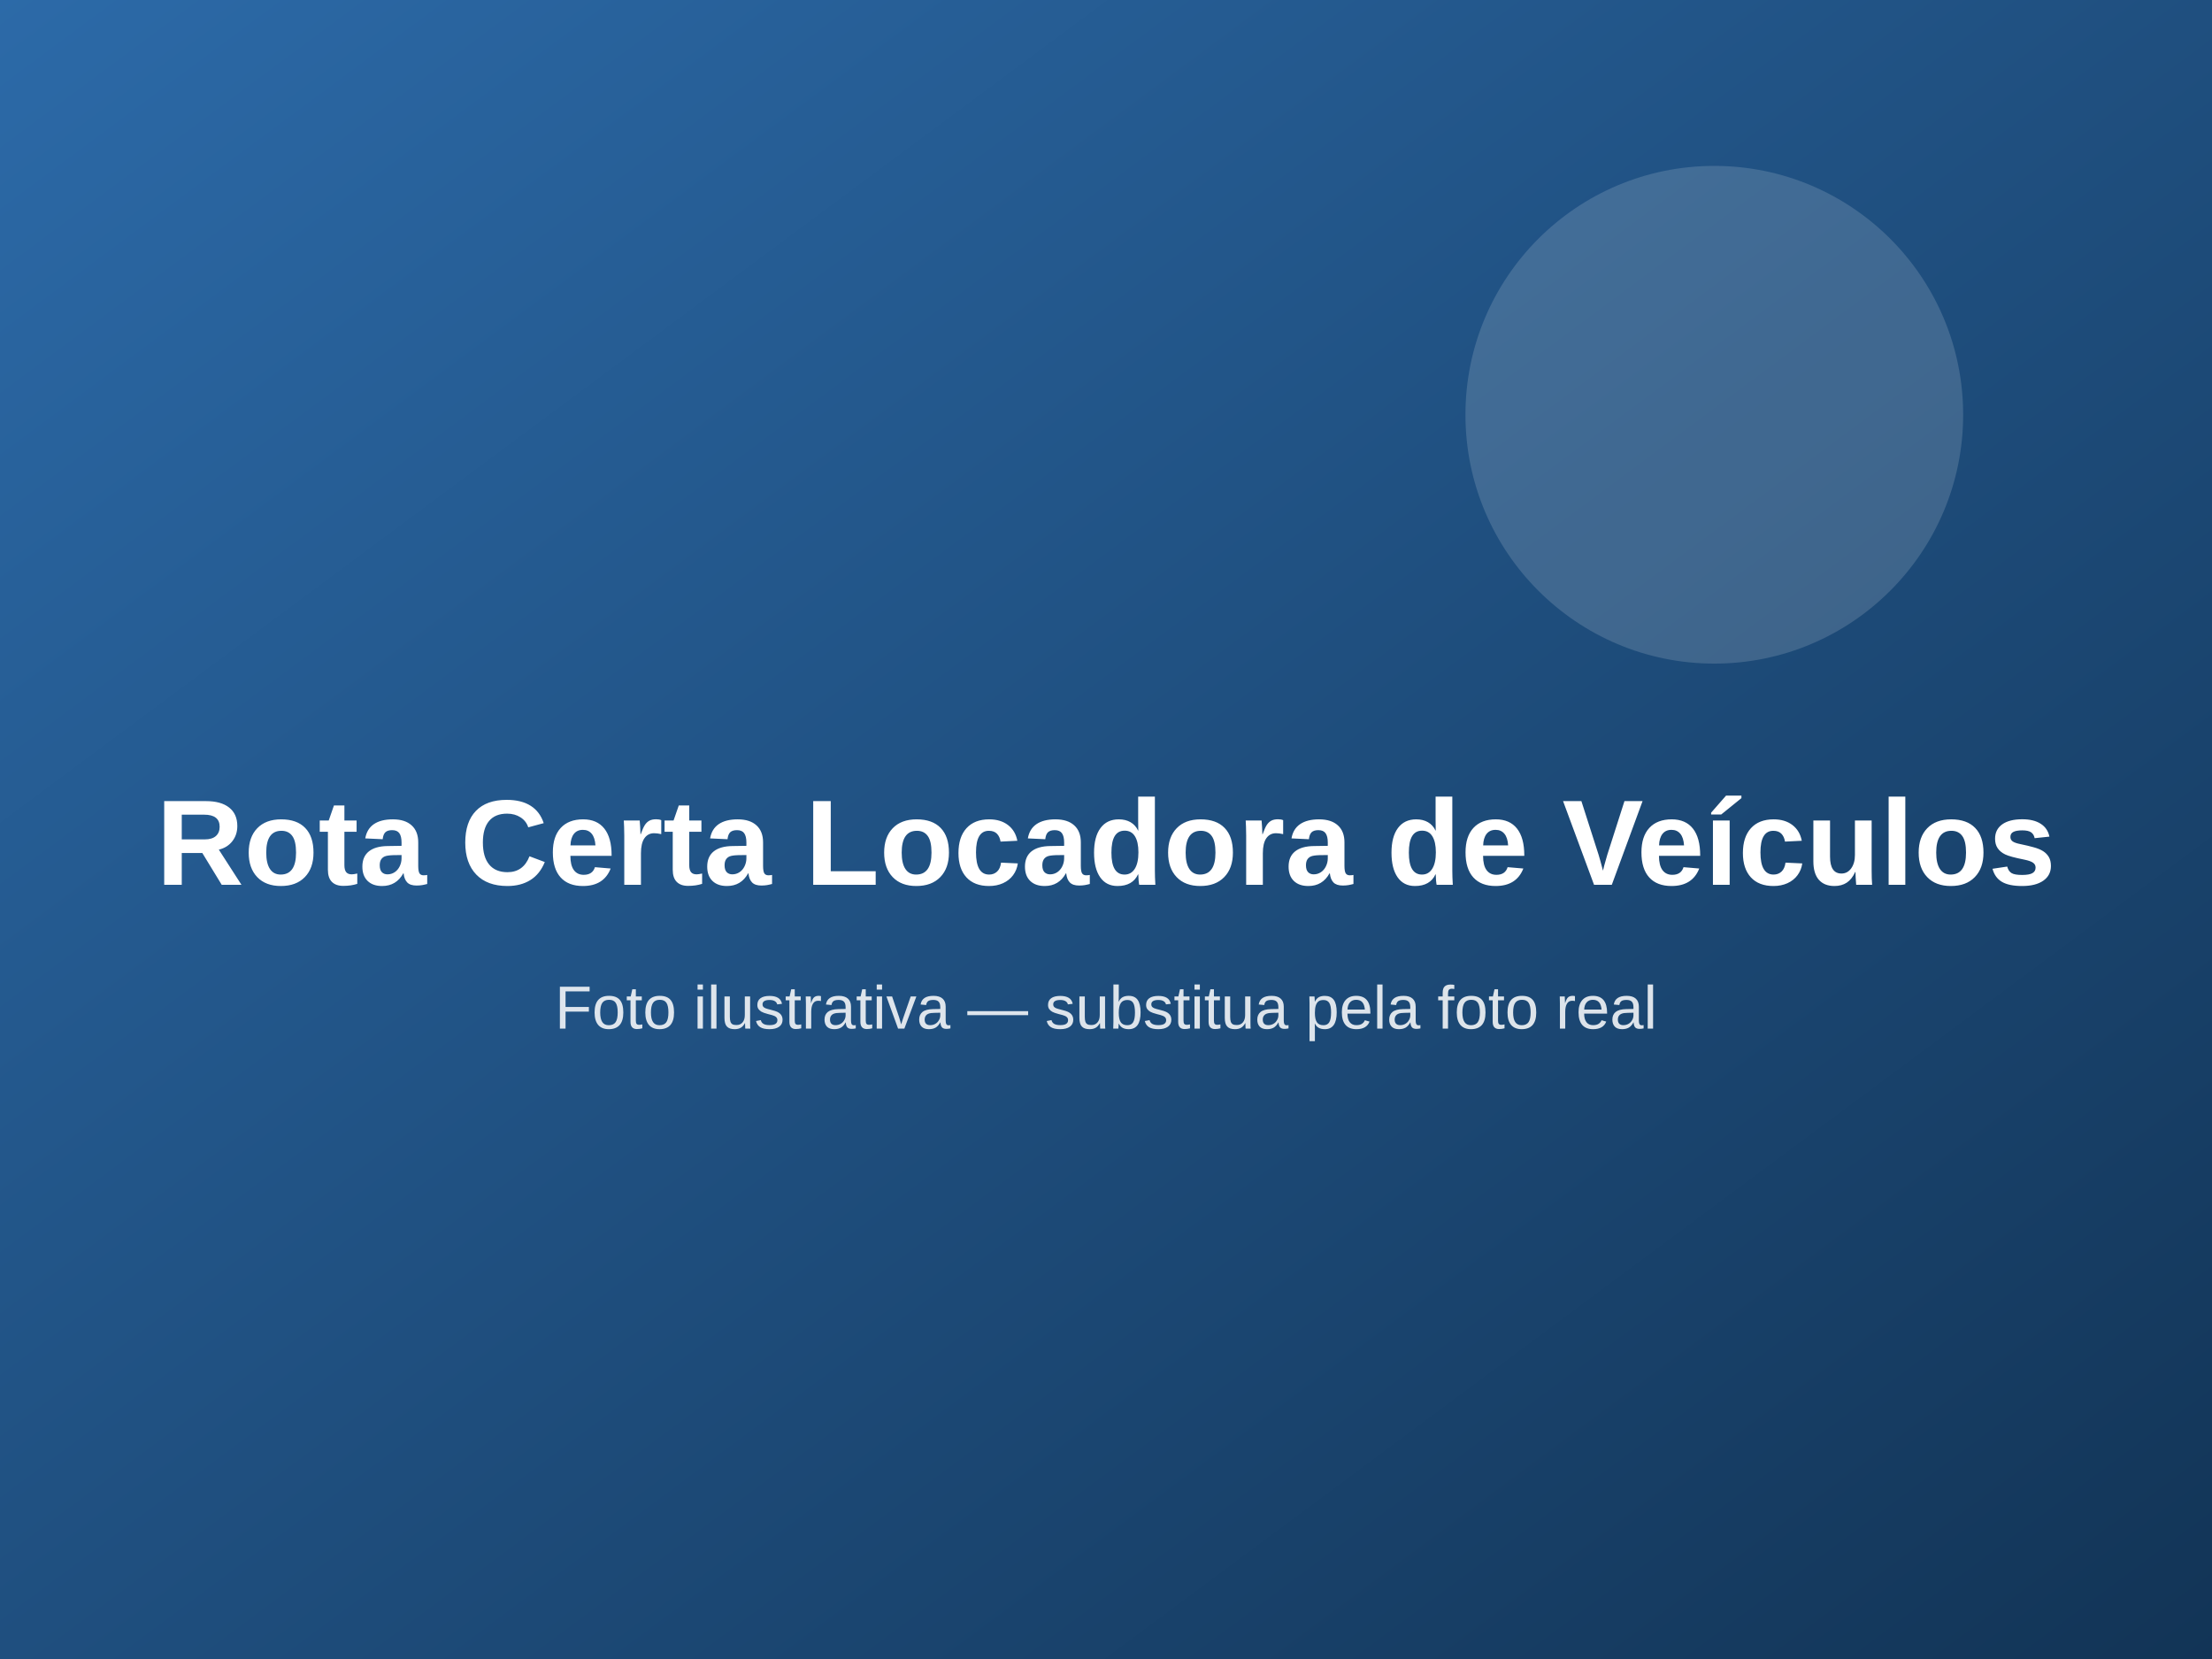
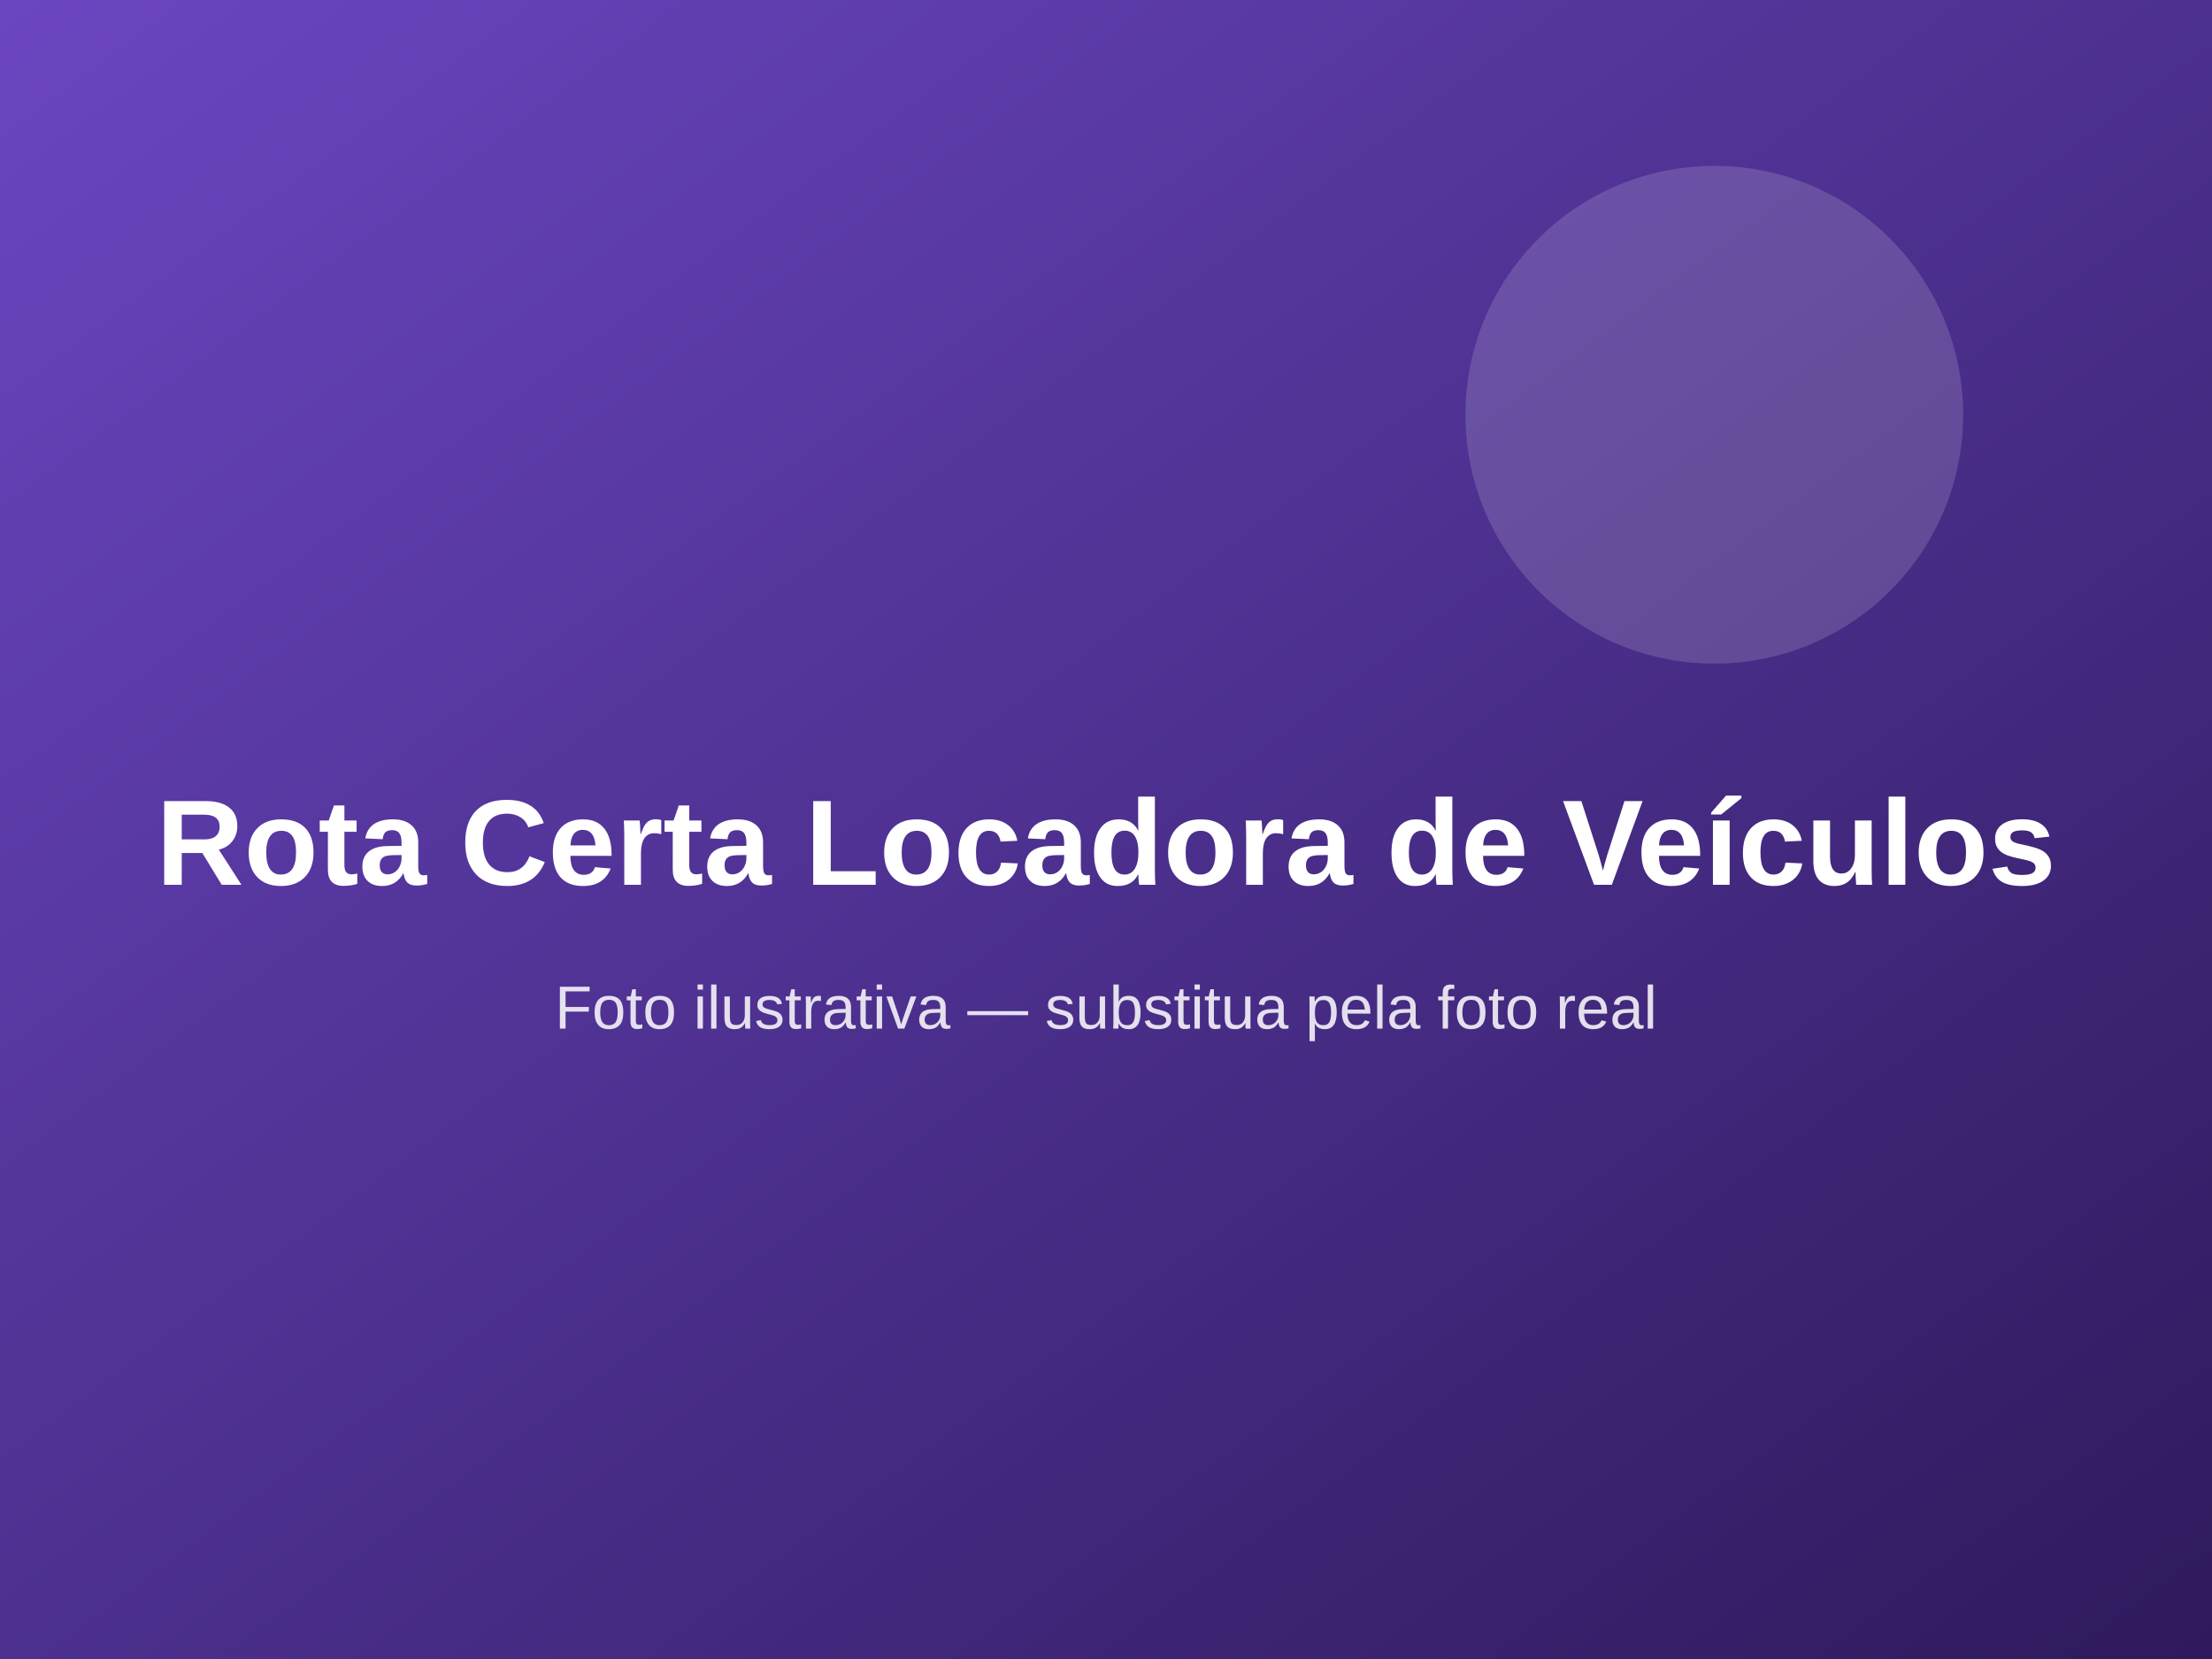
<svg xmlns="http://www.w3.org/2000/svg" viewBox="0 0 800 600" role="img" aria-label="Imagem ilustrativa de Rota Certa Locadora de Veículos">
  <defs>
    <linearGradient id="g" x1="0" y1="0" x2="1" y2="1">
-       <stop offset="0" stop-color="#2c6aa8" />
-       <stop offset="1" stop-color="#123456" />
+       <stop offset="0" stop-color="#6b46c1" />
+       <stop offset="1" stop-color="#2e1a5c" />
    </linearGradient>
  </defs>
  <rect width="800" height="600" fill="url(#g)" />
  <circle cx="620" cy="150" r="90" fill="#fff" opacity=".15" />
  <text x="400" y="320" font-family="Arial,Helvetica,sans-serif" font-size="44" font-weight="700" text-anchor="middle" fill="#fff">Rota Certa Locadora de Veículos</text>
  <text x="400" y="372" font-family="Arial,Helvetica,sans-serif" font-size="22" text-anchor="middle" fill="#fff" opacity=".85">Foto ilustrativa — substitua pela foto real</text>
</svg>
